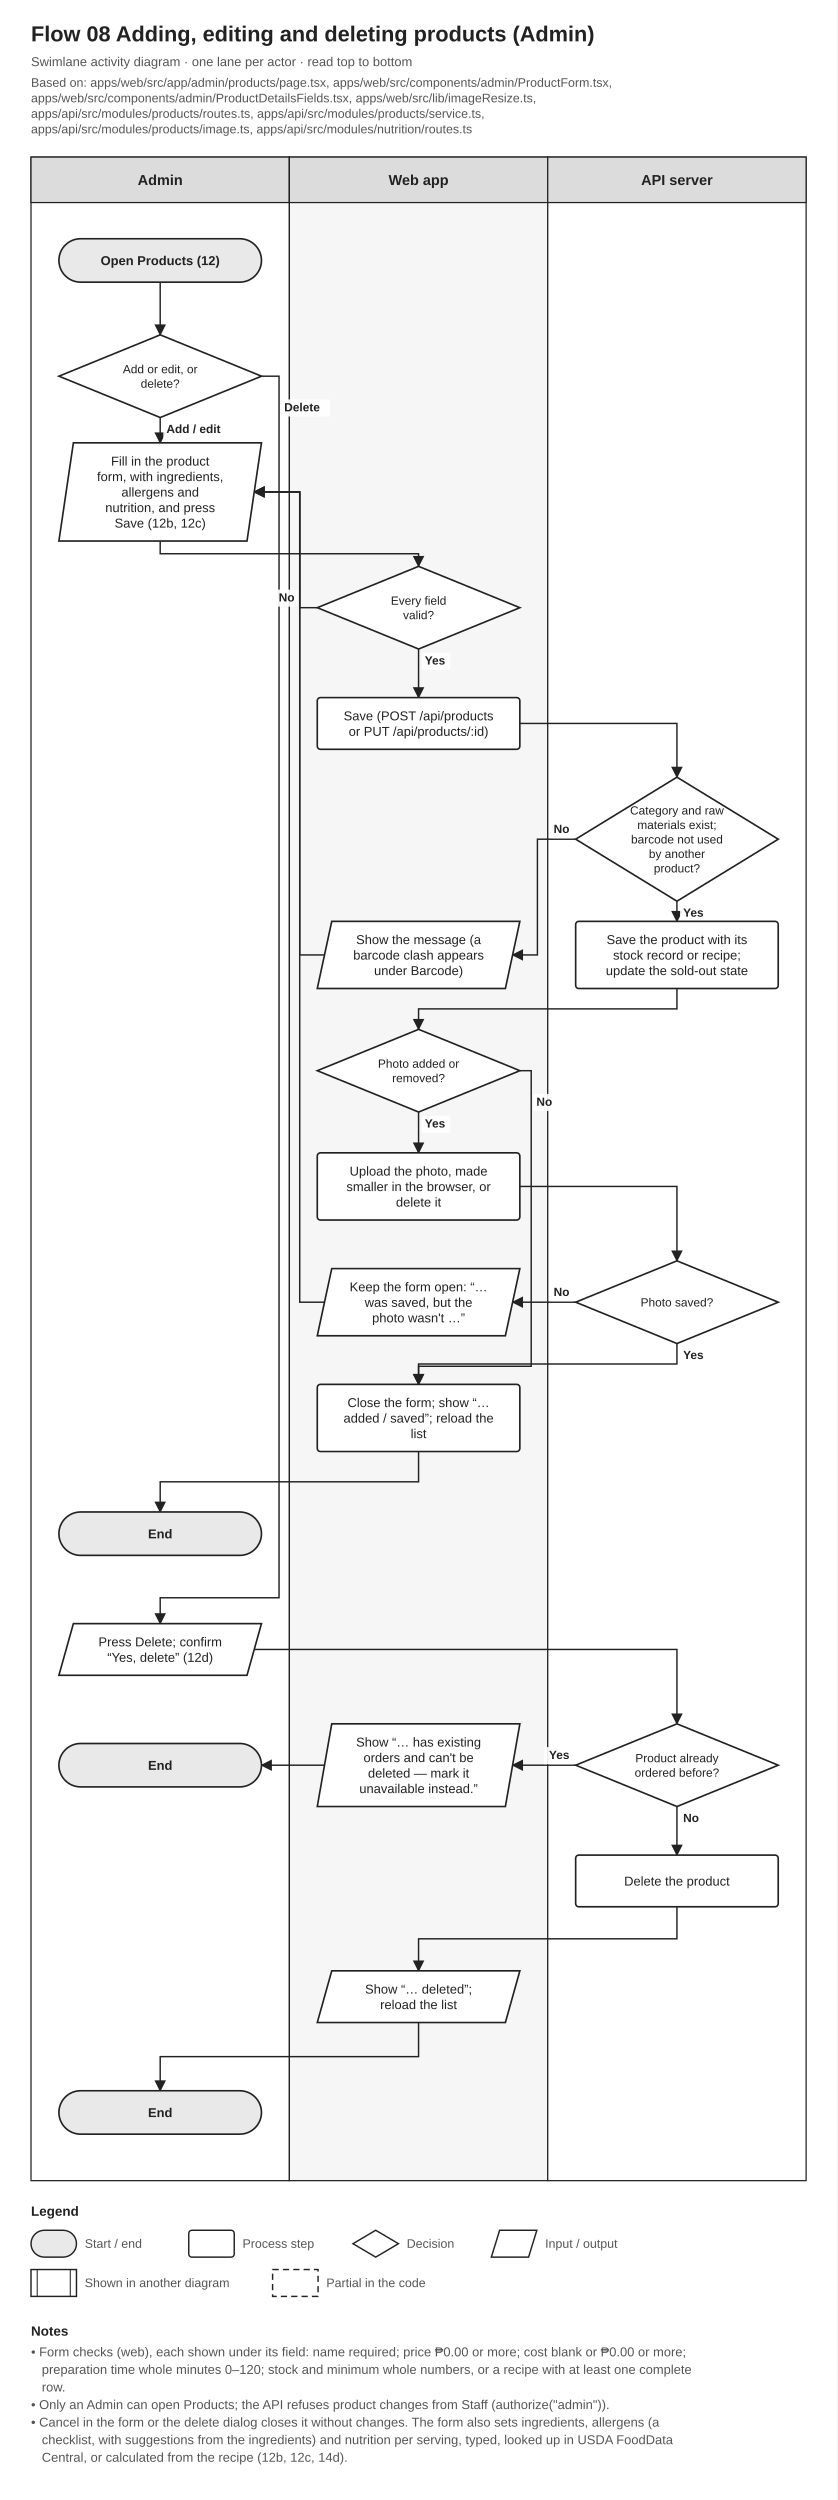
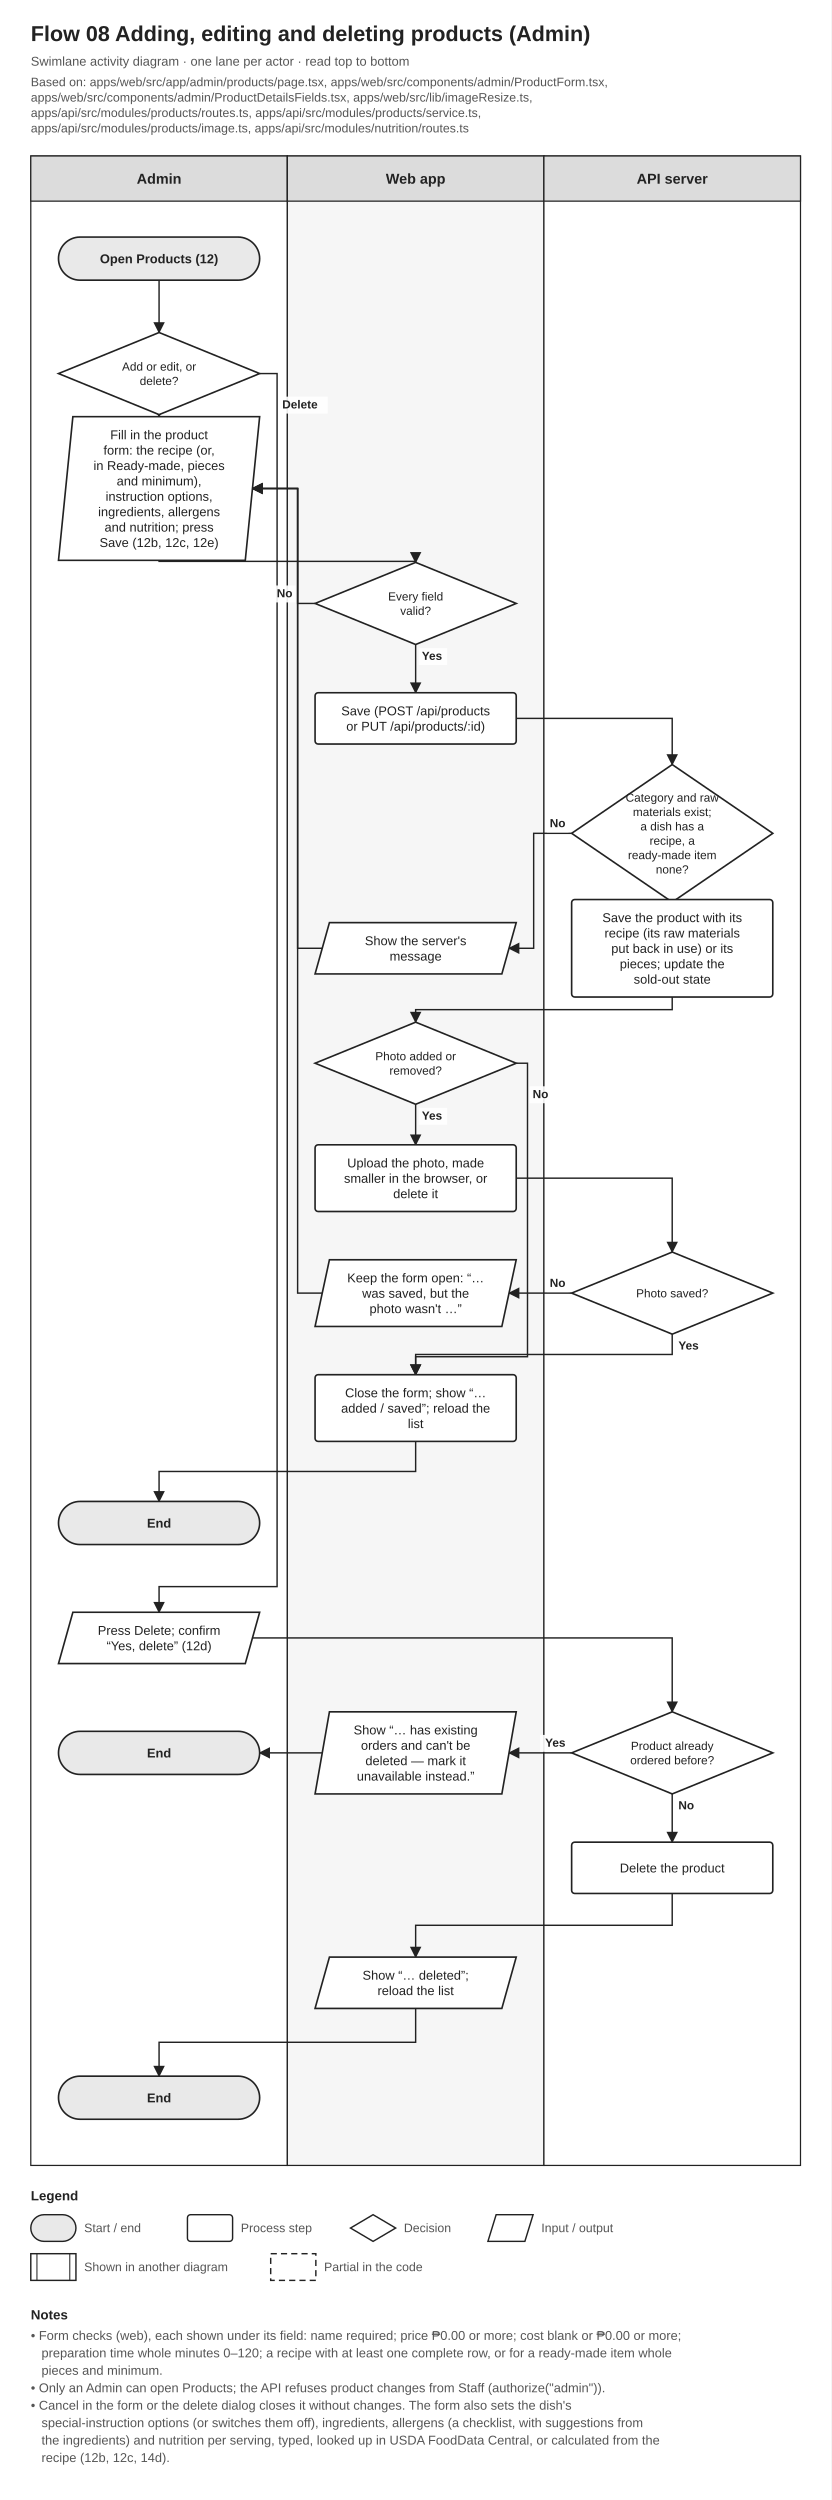
- <svg xmlns="http://www.w3.org/2000/svg" width="810" height="2419" viewBox="0 0 810 2419">
+ <svg xmlns="http://www.w3.org/2000/svg" width="810" height="2436" viewBox="0 0 810 2436">
  <defs>
    <marker id="arrow" viewBox="0 0 10 10" refX="9" refY="5" markerWidth="8" markerHeight="8" orient="auto-start-reverse">
      <path d="M0 0 L10 5 L0 10 z" fill="#222222" />
    </marker>
  </defs>
-   <rect x="0" y="0" width="810" height="2419" fill="#ffffff" />
+   <rect x="0" y="0" width="810" height="2436" fill="#ffffff" />
  <text x="30" y="40" font-family="Arial, Helvetica, sans-serif" font-size="21" font-weight="700" fill="#222222">Flow 08  Adding, editing and deleting products (Admin)</text>
  <text x="30" y="64" font-family="Arial, Helvetica, sans-serif" font-size="12.5" fill="#555555">Swimlane activity diagram · one lane per actor · read top to bottom</text>
  <text x="30" y="84" font-family="Arial, Helvetica, sans-serif" font-size="12" fill="#555555">Based on: apps/web/src/app/admin/products/page.tsx, apps/web/src/components/admin/ProductForm.tsx,</text>
  <text x="30" y="99" font-family="Arial, Helvetica, sans-serif" font-size="12" fill="#555555">apps/web/src/components/admin/ProductDetailsFields.tsx, apps/web/src/lib/imageResize.ts,</text>
  <text x="30" y="114" font-family="Arial, Helvetica, sans-serif" font-size="12" fill="#555555">apps/api/src/modules/products/routes.ts, apps/api/src/modules/products/service.ts,</text>
  <text x="30" y="129" font-family="Arial, Helvetica, sans-serif" font-size="12" fill="#555555">apps/api/src/modules/products/image.ts, apps/api/src/modules/nutrition/routes.ts</text>
  <rect x="30" y="152" width="250" height="1958" fill="#ffffff" stroke="#222222" stroke-width="1.2" />
  <rect x="30" y="152" width="250" height="44" fill="#dcdcdc" stroke="#222222" stroke-width="1.2" />
  <text x="155.0" y="179" font-family="Arial, Helvetica, sans-serif" font-size="14" font-weight="700" text-anchor="middle" fill="#222222">Admin</text>
  <rect x="280" y="152" width="250" height="1958" fill="#f6f6f6" stroke="#222222" stroke-width="1.2" />
  <rect x="280" y="152" width="250" height="44" fill="#dcdcdc" stroke="#222222" stroke-width="1.2" />
  <text x="405.0" y="179" font-family="Arial, Helvetica, sans-serif" font-size="14" font-weight="700" text-anchor="middle" fill="#222222">Web app</text>
  <rect x="530" y="152" width="250" height="1958" fill="#ffffff" stroke="#222222" stroke-width="1.2" />
  <rect x="530" y="152" width="250" height="44" fill="#dcdcdc" stroke="#222222" stroke-width="1.2" />
  <text x="655.0" y="179" font-family="Arial, Helvetica, sans-serif" font-size="14" font-weight="700" text-anchor="middle" fill="#222222">API server</text>
  <path d="M155.0 273.0 L155.0 324.0" fill="none" stroke="#222222" stroke-width="1.4" marker-end="url(#arrow)" />
-   <path d="M155.0 404.0 L155.0 428.5" fill="none" stroke="#222222" stroke-width="1.4" marker-end="url(#arrow)" />
+   <path d="M155.0 404.0 L155.0 406.0" fill="none" stroke="#222222" stroke-width="1.4" marker-end="url(#arrow)" />
  <rect x="158.0" y="407.5" width="73.55" height="16.5" fill="#ffffff" opacity="0.9" />
  <text x="161.0" y="419.0" font-family="Arial, Helvetica, sans-serif" font-size="11.5" font-weight="700" text-anchor="start" fill="#222222">Add / edit</text>
  <path d="M253.0 364.0 L270.0 364.0 L270.0 1546.0 L155.0 1546.0 L155.0 1571.0" fill="none" stroke="#222222" stroke-width="1.4" marker-end="url(#arrow)" />
  <rect x="272" y="386.5" width="47.33" height="16.5" fill="#ffffff" opacity="0.9" />
  <text x="275" y="398.0" font-family="Arial, Helvetica, sans-serif" font-size="11.5" font-weight="700" text-anchor="start" fill="#222222">Delete</text>
-   <path d="M155.0 523.5 L155.0 535.8 L405.0 535.8 L405.0 548.0" fill="none" stroke="#222222" stroke-width="1.4" marker-end="url(#arrow)" />
+   <path d="M155.0 546.0 L155.0 547.0 L405.0 547.0 L405.0 548.0" fill="none" stroke="#222222" stroke-width="1.4" marker-end="url(#arrow)" />
  <path d="M307.0 588.0 L290.0 588.0 L290.0 476.0 L246.0 476.0" fill="none" stroke="#222222" stroke-width="1.4" marker-end="url(#arrow)" />
  <rect x="266.89" y="570.5" width="21.11" height="16.5" fill="#ffffff" opacity="0.9" />
  <text x="285" y="582.0" font-family="Arial, Helvetica, sans-serif" font-size="11.5" font-weight="700" text-anchor="end" fill="#222222">No</text>
  <path d="M405.0 628.0 L405.0 675.0" fill="none" stroke="#222222" stroke-width="1.4" marker-end="url(#arrow)" />
  <rect x="408.0" y="631.5" width="27.665" height="16.5" fill="#ffffff" opacity="0.9" />
  <text x="411.0" y="643.0" font-family="Arial, Helvetica, sans-serif" font-size="11.5" font-weight="700" text-anchor="start" fill="#222222">Yes</text>
-   <path d="M503.0 700.0 L655.0 700.0 L655.0 752.0" fill="none" stroke="#222222" stroke-width="1.4" marker-end="url(#arrow)" />
+   <path d="M503.0 700.0 L655.0 700.0 L655.0 745.0" fill="none" stroke="#222222" stroke-width="1.4" marker-end="url(#arrow)" />
  <path d="M557.0 812.0 L520.0 812.0 L520.0 924.0 L496.0 924.0" fill="none" stroke="#222222" stroke-width="1.4" marker-end="url(#arrow)" />
  <rect x="532.89" y="794.5" width="21.11" height="16.5" fill="#ffffff" opacity="0.9" />
  <text x="551.0" y="806.0" font-family="Arial, Helvetica, sans-serif" font-size="11.5" font-weight="700" text-anchor="end" fill="#222222">No</text>
  <path d="M314.0 924.0 L290.0 924.0 L290.0 476.0 L246.0 476.0" fill="none" stroke="#222222" stroke-width="1.4" marker-end="url(#arrow)" />
-   <path d="M655.0 872.0 L655.0 891.5" fill="none" stroke="#222222" stroke-width="1.4" marker-end="url(#arrow)" />
-   <rect x="658.0" y="875.5" width="27.665" height="16.5" fill="#ffffff" opacity="0.9" />
-   <text x="661.0" y="887.0" font-family="Arial, Helvetica, sans-serif" font-size="11.5" font-weight="700" text-anchor="start" fill="#222222">Yes</text>
-   <path d="M655.0 956.5 L655.0 976.2 L405.0 976.2 L405.0 996.0" fill="none" stroke="#222222" stroke-width="1.4" marker-end="url(#arrow)" />
+   <path d="M655.0 879.0 L655.0 876.5" fill="none" stroke="#222222" stroke-width="1.4" marker-end="url(#arrow)" />
+   <rect x="658.0" y="882.5" width="27.665" height="16.5" fill="#ffffff" opacity="0.9" />
+   <text x="661.0" y="894.0" font-family="Arial, Helvetica, sans-serif" font-size="11.5" font-weight="700" text-anchor="start" fill="#222222">Yes</text>
+   <path d="M655.0 971.5 L655.0 983.8 L405.0 983.8 L405.0 996.0" fill="none" stroke="#222222" stroke-width="1.4" marker-end="url(#arrow)" />
  <path d="M405.0 1076.0 L405.0 1115.5" fill="none" stroke="#222222" stroke-width="1.4" marker-end="url(#arrow)" />
  <rect x="408.0" y="1079.5" width="27.665" height="16.5" fill="#ffffff" opacity="0.9" />
  <text x="411.0" y="1091.0" font-family="Arial, Helvetica, sans-serif" font-size="11.5" font-weight="700" text-anchor="start" fill="#222222">Yes</text>
  <path d="M503.0 1036.0 L514.0 1036.0 L514.0 1322.0 L405.0 1322.0 L405.0 1339.5" fill="none" stroke="#222222" stroke-width="1.4" marker-end="url(#arrow)" />
  <rect x="516" y="1058.5" width="21.11" height="16.5" fill="#ffffff" opacity="0.9" />
  <text x="519" y="1070.0" font-family="Arial, Helvetica, sans-serif" font-size="11.5" font-weight="700" text-anchor="start" fill="#222222">No</text>
  <path d="M503.0 1148.0 L655.0 1148.0 L655.0 1220.0" fill="none" stroke="#222222" stroke-width="1.4" marker-end="url(#arrow)" />
  <path d="M557.0 1260.0 L496.0 1260.0" fill="none" stroke="#222222" stroke-width="1.4" marker-end="url(#arrow)" />
  <rect x="532.89" y="1242.5" width="21.11" height="16.5" fill="#ffffff" opacity="0.9" />
  <text x="551.0" y="1254.0" font-family="Arial, Helvetica, sans-serif" font-size="11.5" font-weight="700" text-anchor="end" fill="#222222">No</text>
  <path d="M314.0 1260.0 L290.0 1260.0 L290.0 476.0 L246.0 476.0" fill="none" stroke="#222222" stroke-width="1.4" marker-end="url(#arrow)" />
  <path d="M655.0 1300.0 L655.0 1319.8 L405.0 1319.8 L405.0 1339.5" fill="none" stroke="#222222" stroke-width="1.4" marker-end="url(#arrow)" />
  <rect x="658.0" y="1303.5" width="27.665" height="16.5" fill="#ffffff" opacity="0.9" />
  <text x="661.0" y="1315.0" font-family="Arial, Helvetica, sans-serif" font-size="11.5" font-weight="700" text-anchor="start" fill="#222222">Yes</text>
  <path d="M405.0 1404.5 L405.0 1433.8 L155.0 1433.8 L155.0 1463.0" fill="none" stroke="#222222" stroke-width="1.4" marker-end="url(#arrow)" />
  <path d="M246.0 1596.0 L655.0 1596.0 L655.0 1668.0" fill="none" stroke="#222222" stroke-width="1.4" marker-end="url(#arrow)" />
  <path d="M557.0 1708.0 L496.0 1708.0" fill="none" stroke="#222222" stroke-width="1.4" marker-end="url(#arrow)" />
  <rect x="526.335" y="1690.5" width="27.665" height="16.5" fill="#ffffff" opacity="0.9" />
  <text x="551.0" y="1702.0" font-family="Arial, Helvetica, sans-serif" font-size="11.5" font-weight="700" text-anchor="end" fill="#222222">Yes</text>
  <path d="M314.0 1708.0 L253.0 1708.0" fill="none" stroke="#222222" stroke-width="1.4" marker-end="url(#arrow)" />
  <path d="M655.0 1748.0 L655.0 1795.0" fill="none" stroke="#222222" stroke-width="1.4" marker-end="url(#arrow)" />
  <rect x="658.0" y="1751.5" width="21.11" height="16.5" fill="#ffffff" opacity="0.9" />
  <text x="661.0" y="1763.0" font-family="Arial, Helvetica, sans-serif" font-size="11.5" font-weight="700" text-anchor="start" fill="#222222">No</text>
  <path d="M655.0 1845.0 L655.0 1876.0 L405.0 1876.0 L405.0 1907.0" fill="none" stroke="#222222" stroke-width="1.4" marker-end="url(#arrow)" />
  <path d="M405.0 1957.0 L405.0 1990.0 L155.0 1990.0 L155.0 2023.0" fill="none" stroke="#222222" stroke-width="1.4" marker-end="url(#arrow)" />
  <rect x="57.0" y="231.0" width="196" height="42" rx="21.0" fill="#e9e9e9" stroke="#222222" stroke-width="1.6" />
  <text x="155.0" y="256.5" font-family="Arial, Helvetica, sans-serif" font-size="12.5" font-weight="700" text-anchor="middle" fill="#222222">Open Products (12)</text>
  <polygon points="155.0,324.0 253.0,364.0 155.0,404.0 57.0,364.0" fill="#ffffff" stroke="#222222" stroke-width="1.6" />
  <text x="155.0" y="361.14" font-family="Arial, Helvetica, sans-serif" font-size="11.5" font-weight="400" text-anchor="middle" fill="#222222">Add or edit, or</text>
  <text x="155.0" y="375.14" font-family="Arial, Helvetica, sans-serif" font-size="11.5" font-weight="400" text-anchor="middle" fill="#222222">delete?</text>
-   <polygon points="71.0,428.5 253.0,428.5 239.0,523.5 57.0,523.5" fill="#ffffff" stroke="#222222" stroke-width="1.6" />
-   <text x="155.0" y="450.5" font-family="Arial, Helvetica, sans-serif" font-size="12.5" font-weight="400" text-anchor="middle" fill="#222222">Fill in the product</text>
-   <text x="155.0" y="465.5" font-family="Arial, Helvetica, sans-serif" font-size="12.5" font-weight="400" text-anchor="middle" fill="#222222">form, with ingredients,</text>
-   <text x="155.0" y="480.5" font-family="Arial, Helvetica, sans-serif" font-size="12.5" font-weight="400" text-anchor="middle" fill="#222222">allergens and</text>
-   <text x="155.0" y="495.5" font-family="Arial, Helvetica, sans-serif" font-size="12.5" font-weight="400" text-anchor="middle" fill="#222222">nutrition, and press</text>
-   <text x="155.0" y="510.5" font-family="Arial, Helvetica, sans-serif" font-size="12.5" font-weight="400" text-anchor="middle" fill="#222222">Save (12b, 12c)</text>
+   <polygon points="71.0,406.0 253.0,406.0 239.0,546.0 57.0,546.0" fill="#ffffff" stroke="#222222" stroke-width="1.6" />
+   <text x="155.0" y="428.0" font-family="Arial, Helvetica, sans-serif" font-size="12.5" font-weight="400" text-anchor="middle" fill="#222222">Fill in the product</text>
+   <text x="155.0" y="443.0" font-family="Arial, Helvetica, sans-serif" font-size="12.5" font-weight="400" text-anchor="middle" fill="#222222">form: the recipe (or,</text>
+   <text x="155.0" y="458.0" font-family="Arial, Helvetica, sans-serif" font-size="12.5" font-weight="400" text-anchor="middle" fill="#222222">in Ready-made, pieces</text>
+   <text x="155.0" y="473.0" font-family="Arial, Helvetica, sans-serif" font-size="12.5" font-weight="400" text-anchor="middle" fill="#222222">and minimum),</text>
+   <text x="155.0" y="488.0" font-family="Arial, Helvetica, sans-serif" font-size="12.5" font-weight="400" text-anchor="middle" fill="#222222">instruction options,</text>
+   <text x="155.0" y="503.0" font-family="Arial, Helvetica, sans-serif" font-size="12.5" font-weight="400" text-anchor="middle" fill="#222222">ingredients, allergens</text>
+   <text x="155.0" y="518.0" font-family="Arial, Helvetica, sans-serif" font-size="12.5" font-weight="400" text-anchor="middle" fill="#222222">and nutrition; press</text>
+   <text x="155.0" y="533.0" font-family="Arial, Helvetica, sans-serif" font-size="12.5" font-weight="400" text-anchor="middle" fill="#222222">Save (12b, 12c, 12e)</text>
  <polygon points="405.0,548.0 503.0,588.0 405.0,628.0 307.0,588.0" fill="#ffffff" stroke="#222222" stroke-width="1.6" />
  <text x="405.0" y="585.14" font-family="Arial, Helvetica, sans-serif" font-size="11.5" font-weight="400" text-anchor="middle" fill="#222222">Every field</text>
  <text x="405.0" y="599.14" font-family="Arial, Helvetica, sans-serif" font-size="11.5" font-weight="400" text-anchor="middle" fill="#222222">valid?</text>
  <rect x="307.0" y="675.0" width="196" height="50" rx="3" fill="#ffffff" stroke="#222222" stroke-width="1.6" />
  <text x="405.0" y="697.0" font-family="Arial, Helvetica, sans-serif" font-size="12.5" font-weight="400" text-anchor="middle" fill="#222222">Save (POST /api/products</text>
  <text x="405.0" y="712.0" font-family="Arial, Helvetica, sans-serif" font-size="12.5" font-weight="400" text-anchor="middle" fill="#222222">or PUT /api/products/:id)</text>
-   <polygon points="655.0,752.0 753.0,812.0 655.0,872.0 557.0,812.0" fill="#ffffff" stroke="#222222" stroke-width="1.6" />
-   <text x="655.0" y="788.14" font-family="Arial, Helvetica, sans-serif" font-size="11.5" font-weight="400" text-anchor="middle" fill="#222222">Category and raw</text>
-   <text x="655.0" y="802.14" font-family="Arial, Helvetica, sans-serif" font-size="11.5" font-weight="400" text-anchor="middle" fill="#222222">materials exist;</text>
-   <text x="655.0" y="816.14" font-family="Arial, Helvetica, sans-serif" font-size="11.5" font-weight="400" text-anchor="middle" fill="#222222">barcode not used</text>
-   <text x="655.0" y="830.14" font-family="Arial, Helvetica, sans-serif" font-size="11.5" font-weight="400" text-anchor="middle" fill="#222222">by another</text>
-   <text x="655.0" y="844.14" font-family="Arial, Helvetica, sans-serif" font-size="11.5" font-weight="400" text-anchor="middle" fill="#222222">product?</text>
-   <polygon points="321.0,891.5 503.0,891.5 489.0,956.5 307.0,956.5" fill="#ffffff" stroke="#222222" stroke-width="1.6" />
-   <text x="405.0" y="913.5" font-family="Arial, Helvetica, sans-serif" font-size="12.5" font-weight="400" text-anchor="middle" fill="#222222">Show the message (a</text>
-   <text x="405.0" y="928.5" font-family="Arial, Helvetica, sans-serif" font-size="12.5" font-weight="400" text-anchor="middle" fill="#222222">barcode clash appears</text>
-   <text x="405.0" y="943.5" font-family="Arial, Helvetica, sans-serif" font-size="12.5" font-weight="400" text-anchor="middle" fill="#222222">under Barcode)</text>
-   <rect x="557.0" y="891.5" width="196" height="65" rx="3" fill="#ffffff" stroke="#222222" stroke-width="1.6" />
-   <text x="655.0" y="913.5" font-family="Arial, Helvetica, sans-serif" font-size="12.5" font-weight="400" text-anchor="middle" fill="#222222">Save the product with its</text>
-   <text x="655.0" y="928.5" font-family="Arial, Helvetica, sans-serif" font-size="12.5" font-weight="400" text-anchor="middle" fill="#222222">stock record or recipe;</text>
-   <text x="655.0" y="943.5" font-family="Arial, Helvetica, sans-serif" font-size="12.5" font-weight="400" text-anchor="middle" fill="#222222">update the sold-out state</text>
+   <polygon points="655.0,745.0 753.0,812.0 655.0,879.0 557.0,812.0" fill="#ffffff" stroke="#222222" stroke-width="1.6" />
+   <text x="655.0" y="781.14" font-family="Arial, Helvetica, sans-serif" font-size="11.5" font-weight="400" text-anchor="middle" fill="#222222">Category and raw</text>
+   <text x="655.0" y="795.14" font-family="Arial, Helvetica, sans-serif" font-size="11.5" font-weight="400" text-anchor="middle" fill="#222222">materials exist;</text>
+   <text x="655.0" y="809.14" font-family="Arial, Helvetica, sans-serif" font-size="11.5" font-weight="400" text-anchor="middle" fill="#222222">a dish has a</text>
+   <text x="655.0" y="823.14" font-family="Arial, Helvetica, sans-serif" font-size="11.5" font-weight="400" text-anchor="middle" fill="#222222">recipe, a</text>
+   <text x="655.0" y="837.14" font-family="Arial, Helvetica, sans-serif" font-size="11.5" font-weight="400" text-anchor="middle" fill="#222222">ready-made item</text>
+   <text x="655.0" y="851.14" font-family="Arial, Helvetica, sans-serif" font-size="11.5" font-weight="400" text-anchor="middle" fill="#222222">none?</text>
+   <polygon points="321.0,899.0 503.0,899.0 489.0,949.0 307.0,949.0" fill="#ffffff" stroke="#222222" stroke-width="1.6" />
+   <text x="405.0" y="921.0" font-family="Arial, Helvetica, sans-serif" font-size="12.5" font-weight="400" text-anchor="middle" fill="#222222">Show the server's</text>
+   <text x="405.0" y="936.0" font-family="Arial, Helvetica, sans-serif" font-size="12.5" font-weight="400" text-anchor="middle" fill="#222222">message</text>
+   <rect x="557.0" y="876.5" width="196" height="95" rx="3" fill="#ffffff" stroke="#222222" stroke-width="1.6" />
+   <text x="655.0" y="898.5" font-family="Arial, Helvetica, sans-serif" font-size="12.5" font-weight="400" text-anchor="middle" fill="#222222">Save the product with its</text>
+   <text x="655.0" y="913.5" font-family="Arial, Helvetica, sans-serif" font-size="12.5" font-weight="400" text-anchor="middle" fill="#222222">recipe (its raw materials</text>
+   <text x="655.0" y="928.5" font-family="Arial, Helvetica, sans-serif" font-size="12.5" font-weight="400" text-anchor="middle" fill="#222222">put back in use) or its</text>
+   <text x="655.0" y="943.5" font-family="Arial, Helvetica, sans-serif" font-size="12.5" font-weight="400" text-anchor="middle" fill="#222222">pieces; update the</text>
+   <text x="655.0" y="958.5" font-family="Arial, Helvetica, sans-serif" font-size="12.5" font-weight="400" text-anchor="middle" fill="#222222">sold-out state</text>
  <polygon points="405.0,996.0 503.0,1036.0 405.0,1076.0 307.0,1036.0" fill="#ffffff" stroke="#222222" stroke-width="1.6" />
  <text x="405.0" y="1033.14" font-family="Arial, Helvetica, sans-serif" font-size="11.5" font-weight="400" text-anchor="middle" fill="#222222">Photo added or</text>
  <text x="405.0" y="1047.14" font-family="Arial, Helvetica, sans-serif" font-size="11.5" font-weight="400" text-anchor="middle" fill="#222222">removed?</text>
  <rect x="307.0" y="1115.5" width="196" height="65" rx="3" fill="#ffffff" stroke="#222222" stroke-width="1.6" />
  <text x="405.0" y="1137.5" font-family="Arial, Helvetica, sans-serif" font-size="12.5" font-weight="400" text-anchor="middle" fill="#222222">Upload the photo, made</text>
  <text x="405.0" y="1152.5" font-family="Arial, Helvetica, sans-serif" font-size="12.5" font-weight="400" text-anchor="middle" fill="#222222">smaller in the browser, or</text>
  <text x="405.0" y="1167.5" font-family="Arial, Helvetica, sans-serif" font-size="12.5" font-weight="400" text-anchor="middle" fill="#222222">delete it</text>
  <polygon points="655.0,1220.0 753.0,1260.0 655.0,1300.0 557.0,1260.0" fill="#ffffff" stroke="#222222" stroke-width="1.6" />
  <text x="655.0" y="1264.14" font-family="Arial, Helvetica, sans-serif" font-size="11.5" font-weight="400" text-anchor="middle" fill="#222222">Photo saved?</text>
  <polygon points="321.0,1227.5 503.0,1227.5 489.0,1292.5 307.0,1292.5" fill="#ffffff" stroke="#222222" stroke-width="1.6" />
  <text x="405.0" y="1249.5" font-family="Arial, Helvetica, sans-serif" font-size="12.5" font-weight="400" text-anchor="middle" fill="#222222">Keep the form open: “…</text>
  <text x="405.0" y="1264.5" font-family="Arial, Helvetica, sans-serif" font-size="12.5" font-weight="400" text-anchor="middle" fill="#222222">was saved, but the</text>
  <text x="405.0" y="1279.5" font-family="Arial, Helvetica, sans-serif" font-size="12.5" font-weight="400" text-anchor="middle" fill="#222222">photo wasn't …”</text>
  <rect x="307.0" y="1339.5" width="196" height="65" rx="3" fill="#ffffff" stroke="#222222" stroke-width="1.6" />
  <text x="405.0" y="1361.5" font-family="Arial, Helvetica, sans-serif" font-size="12.5" font-weight="400" text-anchor="middle" fill="#222222">Close the form; show “…</text>
  <text x="405.0" y="1376.5" font-family="Arial, Helvetica, sans-serif" font-size="12.5" font-weight="400" text-anchor="middle" fill="#222222">added / saved”; reload the</text>
  <text x="405.0" y="1391.5" font-family="Arial, Helvetica, sans-serif" font-size="12.5" font-weight="400" text-anchor="middle" fill="#222222">list</text>
  <rect x="57.0" y="1463.0" width="196" height="42" rx="21.0" fill="#e9e9e9" stroke="#222222" stroke-width="1.6" />
  <text x="155.0" y="1488.5" font-family="Arial, Helvetica, sans-serif" font-size="12.5" font-weight="700" text-anchor="middle" fill="#222222">End</text>
  <polygon points="71.0,1571.0 253.0,1571.0 239.0,1621.0 57.0,1621.0" fill="#ffffff" stroke="#222222" stroke-width="1.6" />
  <text x="155.0" y="1593.0" font-family="Arial, Helvetica, sans-serif" font-size="12.5" font-weight="400" text-anchor="middle" fill="#222222">Press Delete; confirm</text>
  <text x="155.0" y="1608.0" font-family="Arial, Helvetica, sans-serif" font-size="12.5" font-weight="400" text-anchor="middle" fill="#222222">“Yes, delete” (12d)</text>
  <polygon points="655.0,1668.0 753.0,1708.0 655.0,1748.0 557.0,1708.0" fill="#ffffff" stroke="#222222" stroke-width="1.6" />
  <text x="655.0" y="1705.14" font-family="Arial, Helvetica, sans-serif" font-size="11.5" font-weight="400" text-anchor="middle" fill="#222222">Product already</text>
  <text x="655.0" y="1719.14" font-family="Arial, Helvetica, sans-serif" font-size="11.5" font-weight="400" text-anchor="middle" fill="#222222">ordered before?</text>
  <polygon points="321.0,1668.0 503.0,1668.0 489.0,1748.0 307.0,1748.0" fill="#ffffff" stroke="#222222" stroke-width="1.6" />
  <text x="405.0" y="1690.0" font-family="Arial, Helvetica, sans-serif" font-size="12.5" font-weight="400" text-anchor="middle" fill="#222222">Show “… has existing</text>
  <text x="405.0" y="1705.0" font-family="Arial, Helvetica, sans-serif" font-size="12.5" font-weight="400" text-anchor="middle" fill="#222222">orders and can't be</text>
  <text x="405.0" y="1720.0" font-family="Arial, Helvetica, sans-serif" font-size="12.5" font-weight="400" text-anchor="middle" fill="#222222">deleted — mark it</text>
  <text x="405.0" y="1735.0" font-family="Arial, Helvetica, sans-serif" font-size="12.5" font-weight="400" text-anchor="middle" fill="#222222">unavailable instead.”</text>
  <rect x="57.0" y="1687.0" width="196" height="42" rx="21.0" fill="#e9e9e9" stroke="#222222" stroke-width="1.6" />
  <text x="155.0" y="1712.5" font-family="Arial, Helvetica, sans-serif" font-size="12.5" font-weight="700" text-anchor="middle" fill="#222222">End</text>
  <rect x="557.0" y="1795.0" width="196" height="50" rx="3" fill="#ffffff" stroke="#222222" stroke-width="1.6" />
  <text x="655.0" y="1824.5" font-family="Arial, Helvetica, sans-serif" font-size="12.5" font-weight="400" text-anchor="middle" fill="#222222">Delete the product</text>
  <polygon points="321.0,1907.0 503.0,1907.0 489.0,1957.0 307.0,1957.0" fill="#ffffff" stroke="#222222" stroke-width="1.6" />
  <text x="405.0" y="1929.0" font-family="Arial, Helvetica, sans-serif" font-size="12.5" font-weight="400" text-anchor="middle" fill="#222222">Show “… deleted”;</text>
  <text x="405.0" y="1944.0" font-family="Arial, Helvetica, sans-serif" font-size="12.5" font-weight="400" text-anchor="middle" fill="#222222">reload the list</text>
  <rect x="57.0" y="2023.0" width="196" height="42" rx="21.0" fill="#e9e9e9" stroke="#222222" stroke-width="1.6" />
  <text x="155.0" y="2048.5" font-family="Arial, Helvetica, sans-serif" font-size="12.5" font-weight="700" text-anchor="middle" fill="#222222">End</text>
  <text x="30" y="2144" font-family="Arial, Helvetica, sans-serif" font-size="13" font-weight="700" fill="#222222">Legend</text>
  <rect x="30" y="2158" width="44" height="26" rx="13" fill="#e9e9e9" stroke="#222222" stroke-width="1.4" />
  <text x="82" y="2175" font-family="Arial, Helvetica, sans-serif" font-size="12" fill="#555555">Start / end</text>
  <rect x="182.64" y="2158" width="44" height="26" rx="3" fill="#ffffff" stroke="#222222" stroke-width="1.4" />
  <text x="234.64" y="2175" font-family="Arial, Helvetica, sans-serif" font-size="12" fill="#555555">Process step</text>
  <polygon points="363.52,2158 385.52,2171.0 363.52,2184 341.52,2171.0" fill="#ffffff" stroke="#222222" stroke-width="1.4" />
  <text x="393.52" y="2175" font-family="Arial, Helvetica, sans-serif" font-size="12" fill="#555555">Decision</text>
  <polygon points="483.44,2158 519.44,2158 511.44,2184 475.44,2184" fill="#ffffff" stroke="#222222" stroke-width="1.4" />
  <text x="527.44" y="2175" font-family="Arial, Helvetica, sans-serif" font-size="12" fill="#555555">Input / output</text>
  <rect x="30" y="2196" width="44" height="26" fill="#ffffff" stroke="#222222" stroke-width="1.4" />
  <line x1="36" y1="2196" x2="36" y2="2222" stroke="#222222" />
  <line x1="68" y1="2196" x2="68" y2="2222" stroke="#222222" />
  <text x="82" y="2213" font-family="Arial, Helvetica, sans-serif" font-size="12" fill="#555555">Shown in another diagram</text>
  <rect x="263.76" y="2196" width="44" height="26" fill="#ffffff" stroke="#222222" stroke-width="1.4" stroke-dasharray="6 4" />
  <text x="315.76" y="2213" font-family="Arial, Helvetica, sans-serif" font-size="12" fill="#555555">Partial in the code</text>
  <text x="30" y="2260" font-family="Arial, Helvetica, sans-serif" font-size="13" font-weight="700" fill="#222222">Notes</text>
  <text x="30" y="2280" font-family="Arial, Helvetica, sans-serif" font-size="12.5" fill="#555555" xml:space="preserve">• Form checks (web), each shown under its field: name required; price ₱0.00 or more; cost blank or ₱0.00 or more;</text>
-   <text x="30" y="2297" font-family="Arial, Helvetica, sans-serif" font-size="12.5" fill="#555555" xml:space="preserve">   preparation time whole minutes 0–120; stock and minimum whole numbers, or a recipe with at least one complete</text>
-   <text x="30" y="2314" font-family="Arial, Helvetica, sans-serif" font-size="12.5" fill="#555555" xml:space="preserve">   row.</text>
+   <text x="30" y="2297" font-family="Arial, Helvetica, sans-serif" font-size="12.5" fill="#555555" xml:space="preserve">   preparation time whole minutes 0–120; a recipe with at least one complete row, or for a ready-made item whole</text>
+   <text x="30" y="2314" font-family="Arial, Helvetica, sans-serif" font-size="12.5" fill="#555555" xml:space="preserve">   pieces and minimum.</text>
  <text x="30" y="2331" font-family="Arial, Helvetica, sans-serif" font-size="12.5" fill="#555555" xml:space="preserve">• Only an Admin can open Products; the API refuses product changes from Staff (authorize("admin")).</text>
-   <text x="30" y="2348" font-family="Arial, Helvetica, sans-serif" font-size="12.5" fill="#555555" xml:space="preserve">• Cancel in the form or the delete dialog closes it without changes. The form also sets ingredients, allergens (a</text>
-   <text x="30" y="2365" font-family="Arial, Helvetica, sans-serif" font-size="12.5" fill="#555555" xml:space="preserve">   checklist, with suggestions from the ingredients) and nutrition per serving, typed, looked up in USDA FoodData</text>
-   <text x="30" y="2382" font-family="Arial, Helvetica, sans-serif" font-size="12.5" fill="#555555" xml:space="preserve">   Central, or calculated from the recipe (12b, 12c, 14d).</text>
+   <text x="30" y="2348" font-family="Arial, Helvetica, sans-serif" font-size="12.5" fill="#555555" xml:space="preserve">• Cancel in the form or the delete dialog closes it without changes. The form also sets the dish's</text>
+   <text x="30" y="2365" font-family="Arial, Helvetica, sans-serif" font-size="12.5" fill="#555555" xml:space="preserve">   special-instruction options (or switches them off), ingredients, allergens (a checklist, with suggestions from</text>
+   <text x="30" y="2382" font-family="Arial, Helvetica, sans-serif" font-size="12.5" fill="#555555" xml:space="preserve">   the ingredients) and nutrition per serving, typed, looked up in USDA FoodData Central, or calculated from the</text>
+   <text x="30" y="2399" font-family="Arial, Helvetica, sans-serif" font-size="12.5" fill="#555555" xml:space="preserve">   recipe (12b, 12c, 14d).</text>
</svg>
